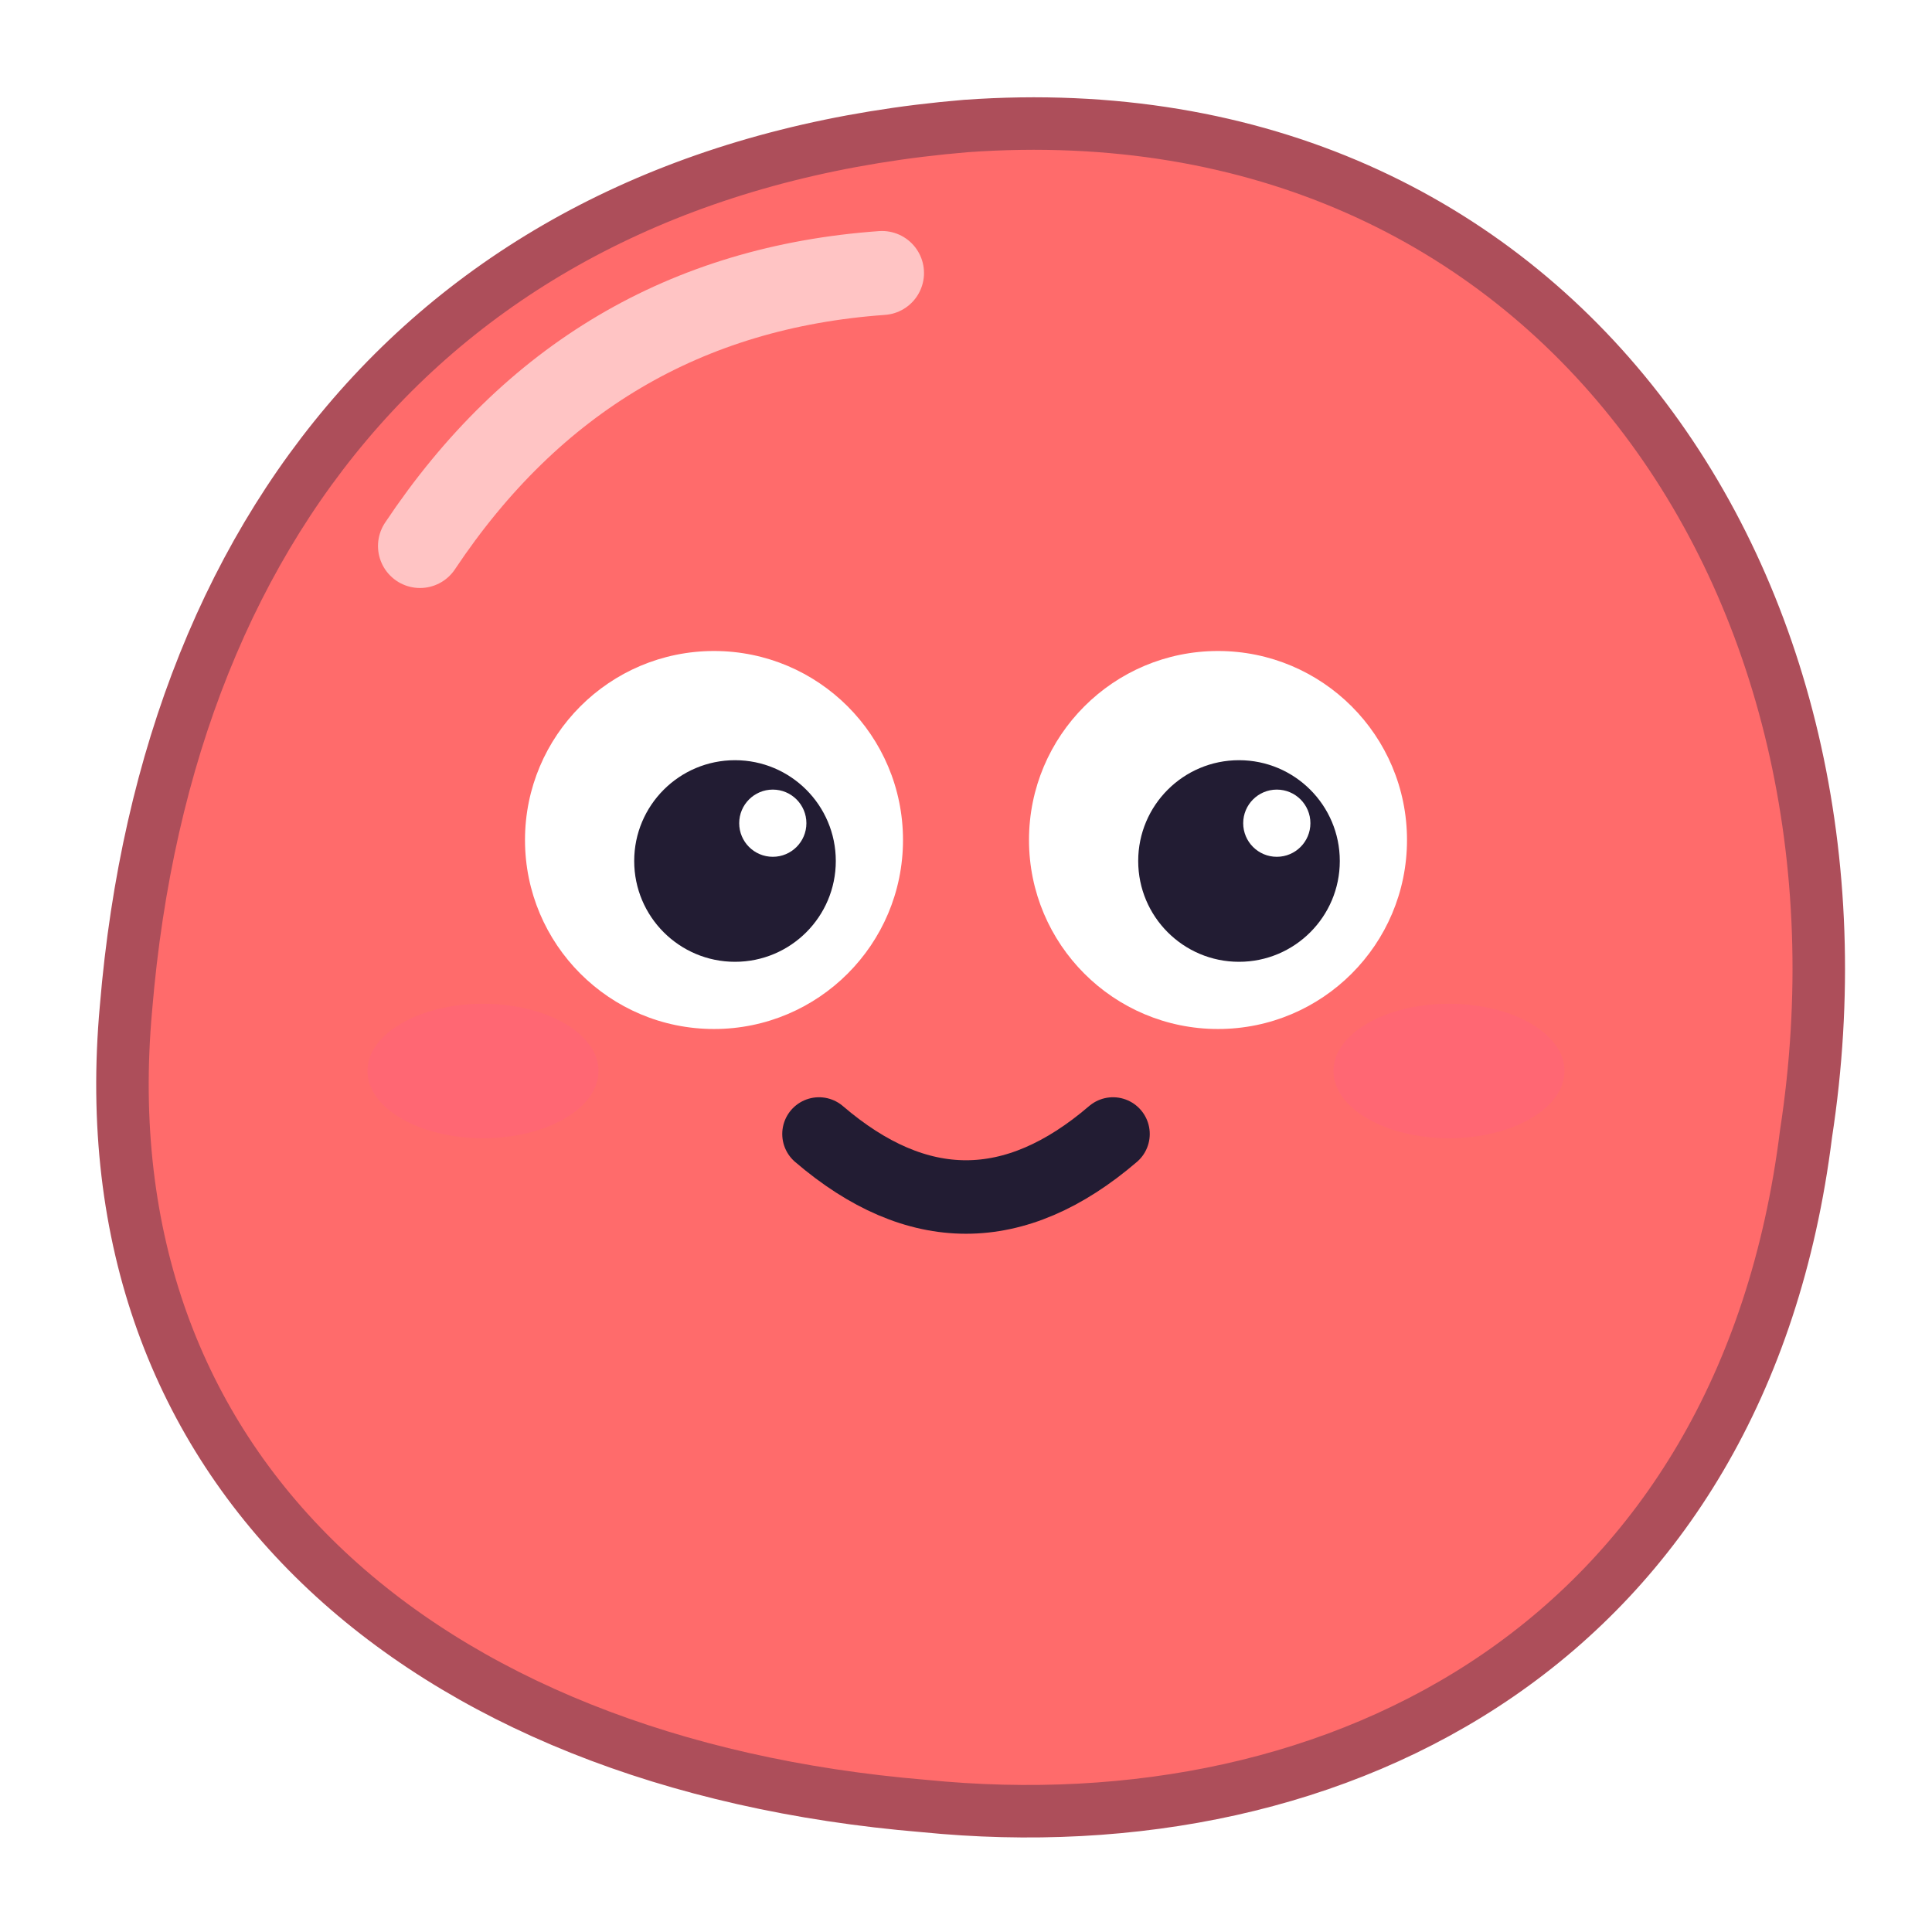
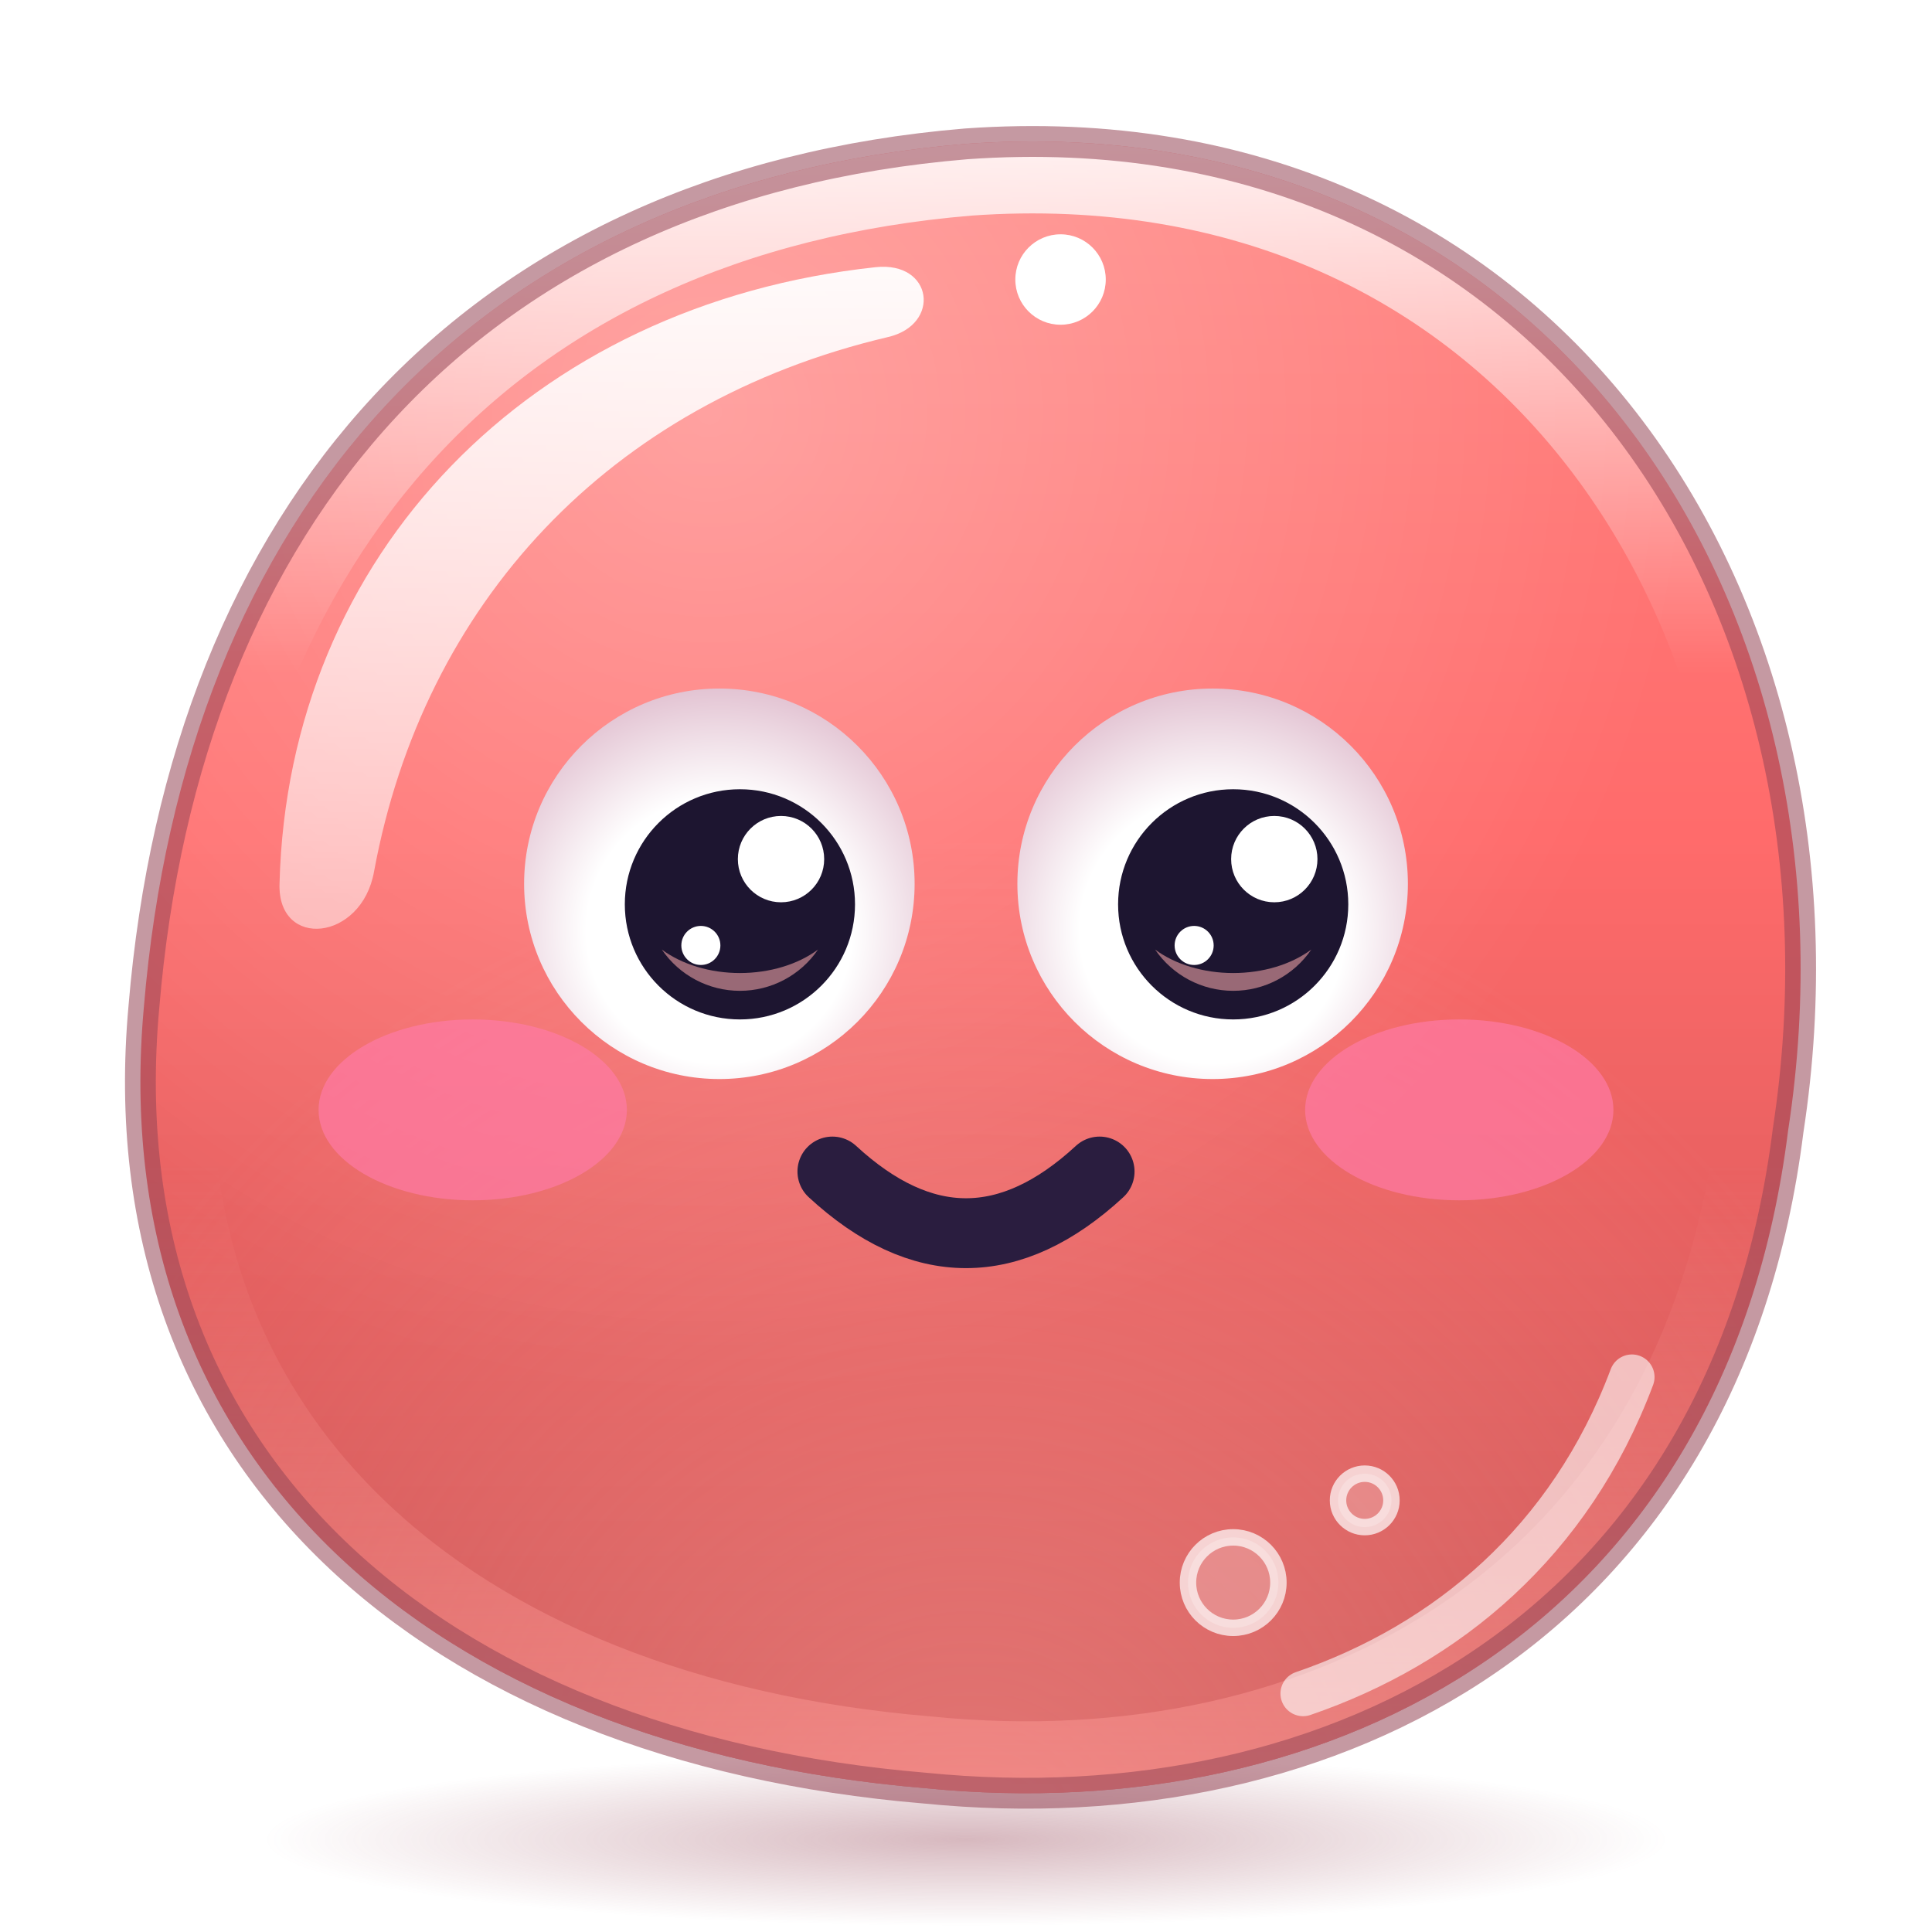
- <svg xmlns="http://www.w3.org/2000/svg" viewBox="4 4 92 92">
+ <svg xmlns="http://www.w3.org/2000/svg" viewBox="3 3 94 94">
+   <defs>
+     <linearGradient id="ib" x1="0" y1="0" x2="0" y2="1">
+       <stop offset="0" stop-color="rgb(255, 130, 127)" />
+       <stop offset="0.42" stop-color="rgb(255, 107, 107)" />
+       <stop offset="1" stop-color="rgb(196, 80, 80)" />
+     </linearGradient>
+     <linearGradient id="il" x1="0" y1="0" x2="0" y2="1">
+       <stop offset="0" stop-color="rgb(255, 211, 211)" />
+       <stop offset="1" stop-color="rgb(255, 137, 137)" />
+     </linearGradient>
+     <radialGradient id="ig" cx="0.5" cy="1.04" r="0.62">
+       <stop offset="0" stop-color="rgb(255, 155, 151)" stop-opacity="0.5" />
+       <stop offset="1" stop-color="rgb(255, 155, 151)" stop-opacity="0" />
+     </radialGradient>
+     <radialGradient id="ih" cx="0.34" cy="0.16" r="0.6">
+       <stop offset="0" stop-color="rgb(255, 255, 255)" stop-opacity="0.3" />
+       <stop offset="1" stop-color="rgb(255, 255, 255)" stop-opacity="0" />
+     </radialGradient>
+     <linearGradient id="ir" x1="0" y1="0" x2="0" y2="1">
+       <stop offset="0" stop-color="rgb(255, 255, 255)" stop-opacity="0.85" />
+       <stop offset="0.32" stop-color="rgb(255, 255, 255)" stop-opacity="0" />
+       <stop offset="0.62" stop-color="rgb(255, 155, 151)" stop-opacity="0" />
+       <stop offset="1" stop-color="rgb(255, 155, 151)" stop-opacity="0.5" />
+     </linearGradient>
+     <linearGradient id="is" x1="0" y1="0" x2="0" y2="1">
+       <stop offset="0" stop-color="rgb(255, 255, 255)" stop-opacity="0.95" />
+       <stop offset="1" stop-color="rgb(255, 255, 255)" stop-opacity="0.5" />
+     </linearGradient>
+     <radialGradient id="ik">
+       <stop offset="0" stop-color="rgb(150, 69, 86)" stop-opacity="0.38" />
+       <stop offset="1" stop-color="rgb(150, 69, 86)" stop-opacity="0" />
+     </radialGradient>
+     <radialGradient id="ie" cx="0.5" cy="0.62" r="0.62">
+       <stop offset="0.55" stop-color="rgb(255, 255, 255)" />
+       <stop offset="1" stop-color="rgb(227, 196, 211)" />
+     </radialGradient>
+     <radialGradient id="ip">
+       <stop offset="0" stop-color="rgb(255, 122, 166)" stop-opacity="0.68" />
+       <stop offset="1" stop-color="rgb(255, 122, 166)" stop-opacity="0.68" />
+     </radialGradient>
+     <clipPath id="ic">
+       <path d="M50 10 C78 8 94 32 90 58 C87 82 68 92 48 90 C24 88 8 74 10 52 C12 28 26 12 50 10Z" />
+     </clipPath>
+   </defs>
+   <ellipse cx="50" cy="92.5" rx="34" ry="4.2" fill="url(#ik)" stroke="none" />
  <g>
-     <path d="M50 10 C78 8 94 32 90 58 C87 82 68 92 48 90 C24 88 8 74 10 52 C12 28 26 12 50 10Z" fill="rgb(255, 107, 107)" stroke="rgb(173, 78, 90)" stroke-width="2.5px" stroke-linejoin="round" />
+     <path d="M50 10 C78 8 94 32 90 58 C87 82 68 92 48 90 C24 88 8 74 10 52 C12 28 26 12 50 10Z" fill="url(#ib)" stroke="none" />
+     <g clip-path="url(#ic)">
+       <path d="M50 10 C78 8 94 32 90 58 C87 82 68 92 48 90 C24 88 8 74 10 52 C12 28 26 12 50 10Z" fill="url(#ig)" stroke="none" />
+       <path d="M50 10 C78 8 94 32 90 58 C87 82 68 92 48 90 C24 88 8 74 10 52 C12 28 26 12 50 10Z" fill="url(#ih)" stroke="none" />
+       <path d="M50 10 C78 8 94 32 90 58 C87 82 68 92 48 90 C24 88 8 74 10 52 C12 28 26 12 50 10Z" fill="none" stroke="url(#ir)" stroke-width="7px" />
+     </g>
+     <path d="M50 10 C78 8 94 32 90 58 C87 82 68 92 48 90 C24 88 8 74 10 52 C12 28 26 12 50 10Z" fill="none" stroke="rgb(150, 69, 86)" stroke-width="1.5px" stroke-linejoin="round" stroke-opacity="0.55" />
  </g>
  <g>
-     <path d="M24 30 q8 -12 22 -13" fill="none" stroke="rgba(255, 255, 255, 0.6)" stroke-width="4px" stroke-linecap="round" />
+     <g>
+       <circle cx="63" cy="80" r="2.2" fill="rgb(255, 255, 255)" fill-opacity="0.22" stroke="rgb(255, 255, 255)" stroke-width="0.8px" stroke-opacity="0.7" />
+       <circle cx="69.4" cy="76" r="1.3" fill="rgb(255, 255, 255)" fill-opacity="0.22" stroke="rgb(255, 255, 255)" stroke-width="0.8px" stroke-opacity="0.7" />
+     </g>
+     <path d="M82.4 70 C79.4 78 73.4 83 66.4 85.4" fill="none" stroke="rgb(255, 255, 255)" stroke-width="2.2px" stroke-linecap="round" stroke-opacity="0.6" />
+     <g fill="url(#is)">
+       <path d="M16.6 46 C17 30 28.8 17.8 45.6 16 C48.4 15.7 48.8 18.8 46.2 19.4 C32.6 22.6 23.6 32.4 21.2 45.4 C20.6 48.8 16.5 49.2 16.6 46Z" fill="url(#is)" stroke="none" />
+     </g>
+     <g>
+       <circle cx="54.6" cy="16.6" r="2.2" fill="rgb(255, 255, 255)" stroke="none" />
+     </g>
  </g>
  <g>
-     <g opacity="0.28">
-       <ellipse cx="27" cy="55" rx="5.5" ry="3.2" fill="rgb(255, 92, 138)" stroke="none" />
-       <ellipse cx="73" cy="55" rx="5.5" ry="3.2" fill="rgb(255, 92, 138)" stroke="none" />
+     <g fill="url(#ip)" clip-path="url(#ic)">
+       <ellipse cx="26" cy="57" rx="7.5" ry="4.4" fill="url(#ip)" stroke="none" />
+       <ellipse cx="74" cy="57" rx="7.5" ry="4.4" fill="url(#ip)" stroke="none" />
    </g>
    <g>
-       <circle cx="38" cy="44" r="9" fill="rgb(255, 255, 255)" stroke="none" />
-       <circle cx="62" cy="44" r="9" fill="rgb(255, 255, 255)" stroke="none" />
+       <circle cx="38" cy="46" r="9.5" fill="url(#ie)" stroke="none" />
+       <circle cx="62" cy="46" r="9.5" fill="url(#ie)" stroke="none" />
      <g>
        <g>
-           <circle cx="39" cy="45" r="4.8" fill="rgb(34, 28, 51)" stroke="none" />
-           <circle cx="63" cy="45" r="4.8" fill="rgb(34, 28, 51)" stroke="none" />
-           <circle cx="40.8" cy="43.2" r="1.6" fill="rgb(255, 255, 255)" stroke="none" />
-           <circle cx="64.8" cy="43.2" r="1.6" fill="rgb(255, 255, 255)" stroke="none" />
+           <circle cx="39" cy="47" r="5.6" fill="rgb(29, 21, 48)" stroke="none" />
+           <circle cx="63" cy="47" r="5.6" fill="rgb(29, 21, 48)" stroke="none" />
+           <path d="M35.2 49.2 a4.6 4.6 0 0 0 7.6 0 a5.2 3.6 0 0 1 -7.6 0Z M59.2 49.2 a4.6 4.6 0 0 0 7.6 0 a5.2 3.6 0 0 1 -7.6 0Z" fill="rgb(255, 174, 174)" stroke="none" opacity="0.55" />
+           <circle cx="41" cy="44.8" r="2.1" fill="rgb(255, 255, 255)" stroke="none" />
+           <circle cx="65" cy="44.8" r="2.1" fill="rgb(255, 255, 255)" stroke="none" />
+           <circle cx="37.1" cy="49" r="0.95" fill="rgb(255, 255, 255)" stroke="none" />
+           <circle cx="61.1" cy="49" r="0.95" fill="rgb(255, 255, 255)" stroke="none" />
        </g>
      </g>
    </g>
-     <path d="M43 58 q7 6 14 0" fill="none" stroke="rgb(34, 28, 51)" stroke-width="3.5px" stroke-linecap="round" />
+     <path d="M43.5 60 q6.5 6 13 0" fill="none" stroke="rgb(42, 29, 63)" stroke-width="3.4px" stroke-linecap="round" />
  </g>
</svg>
